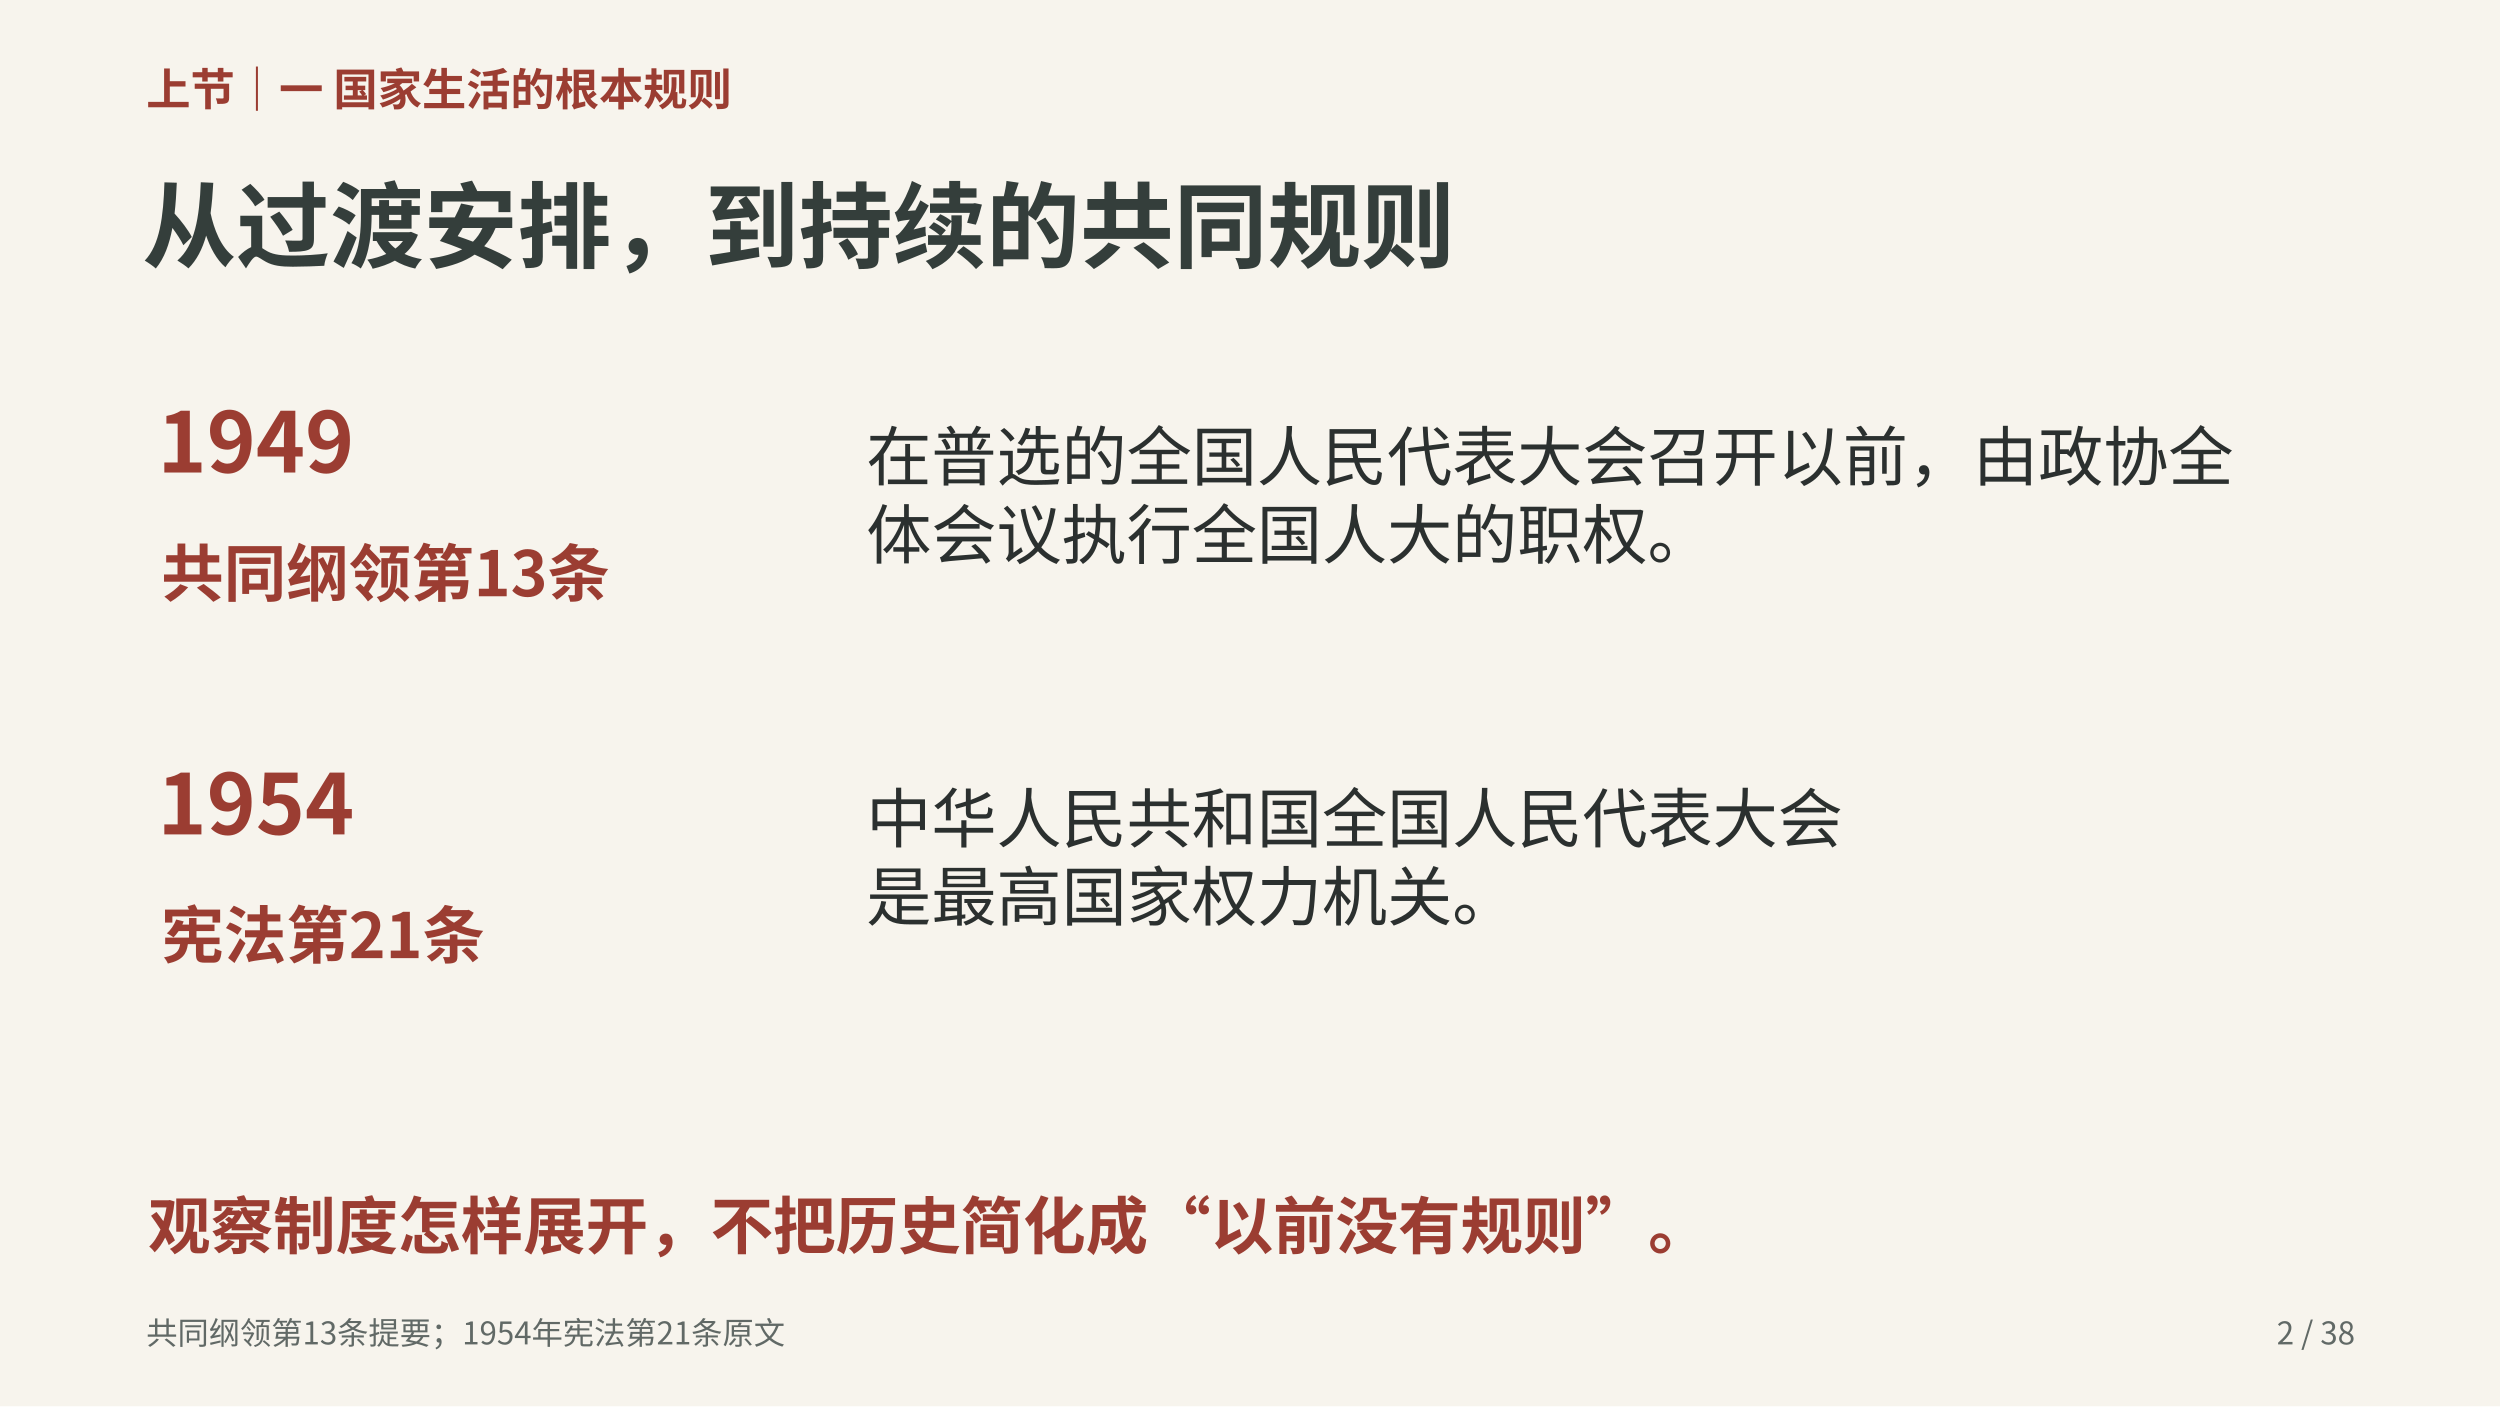
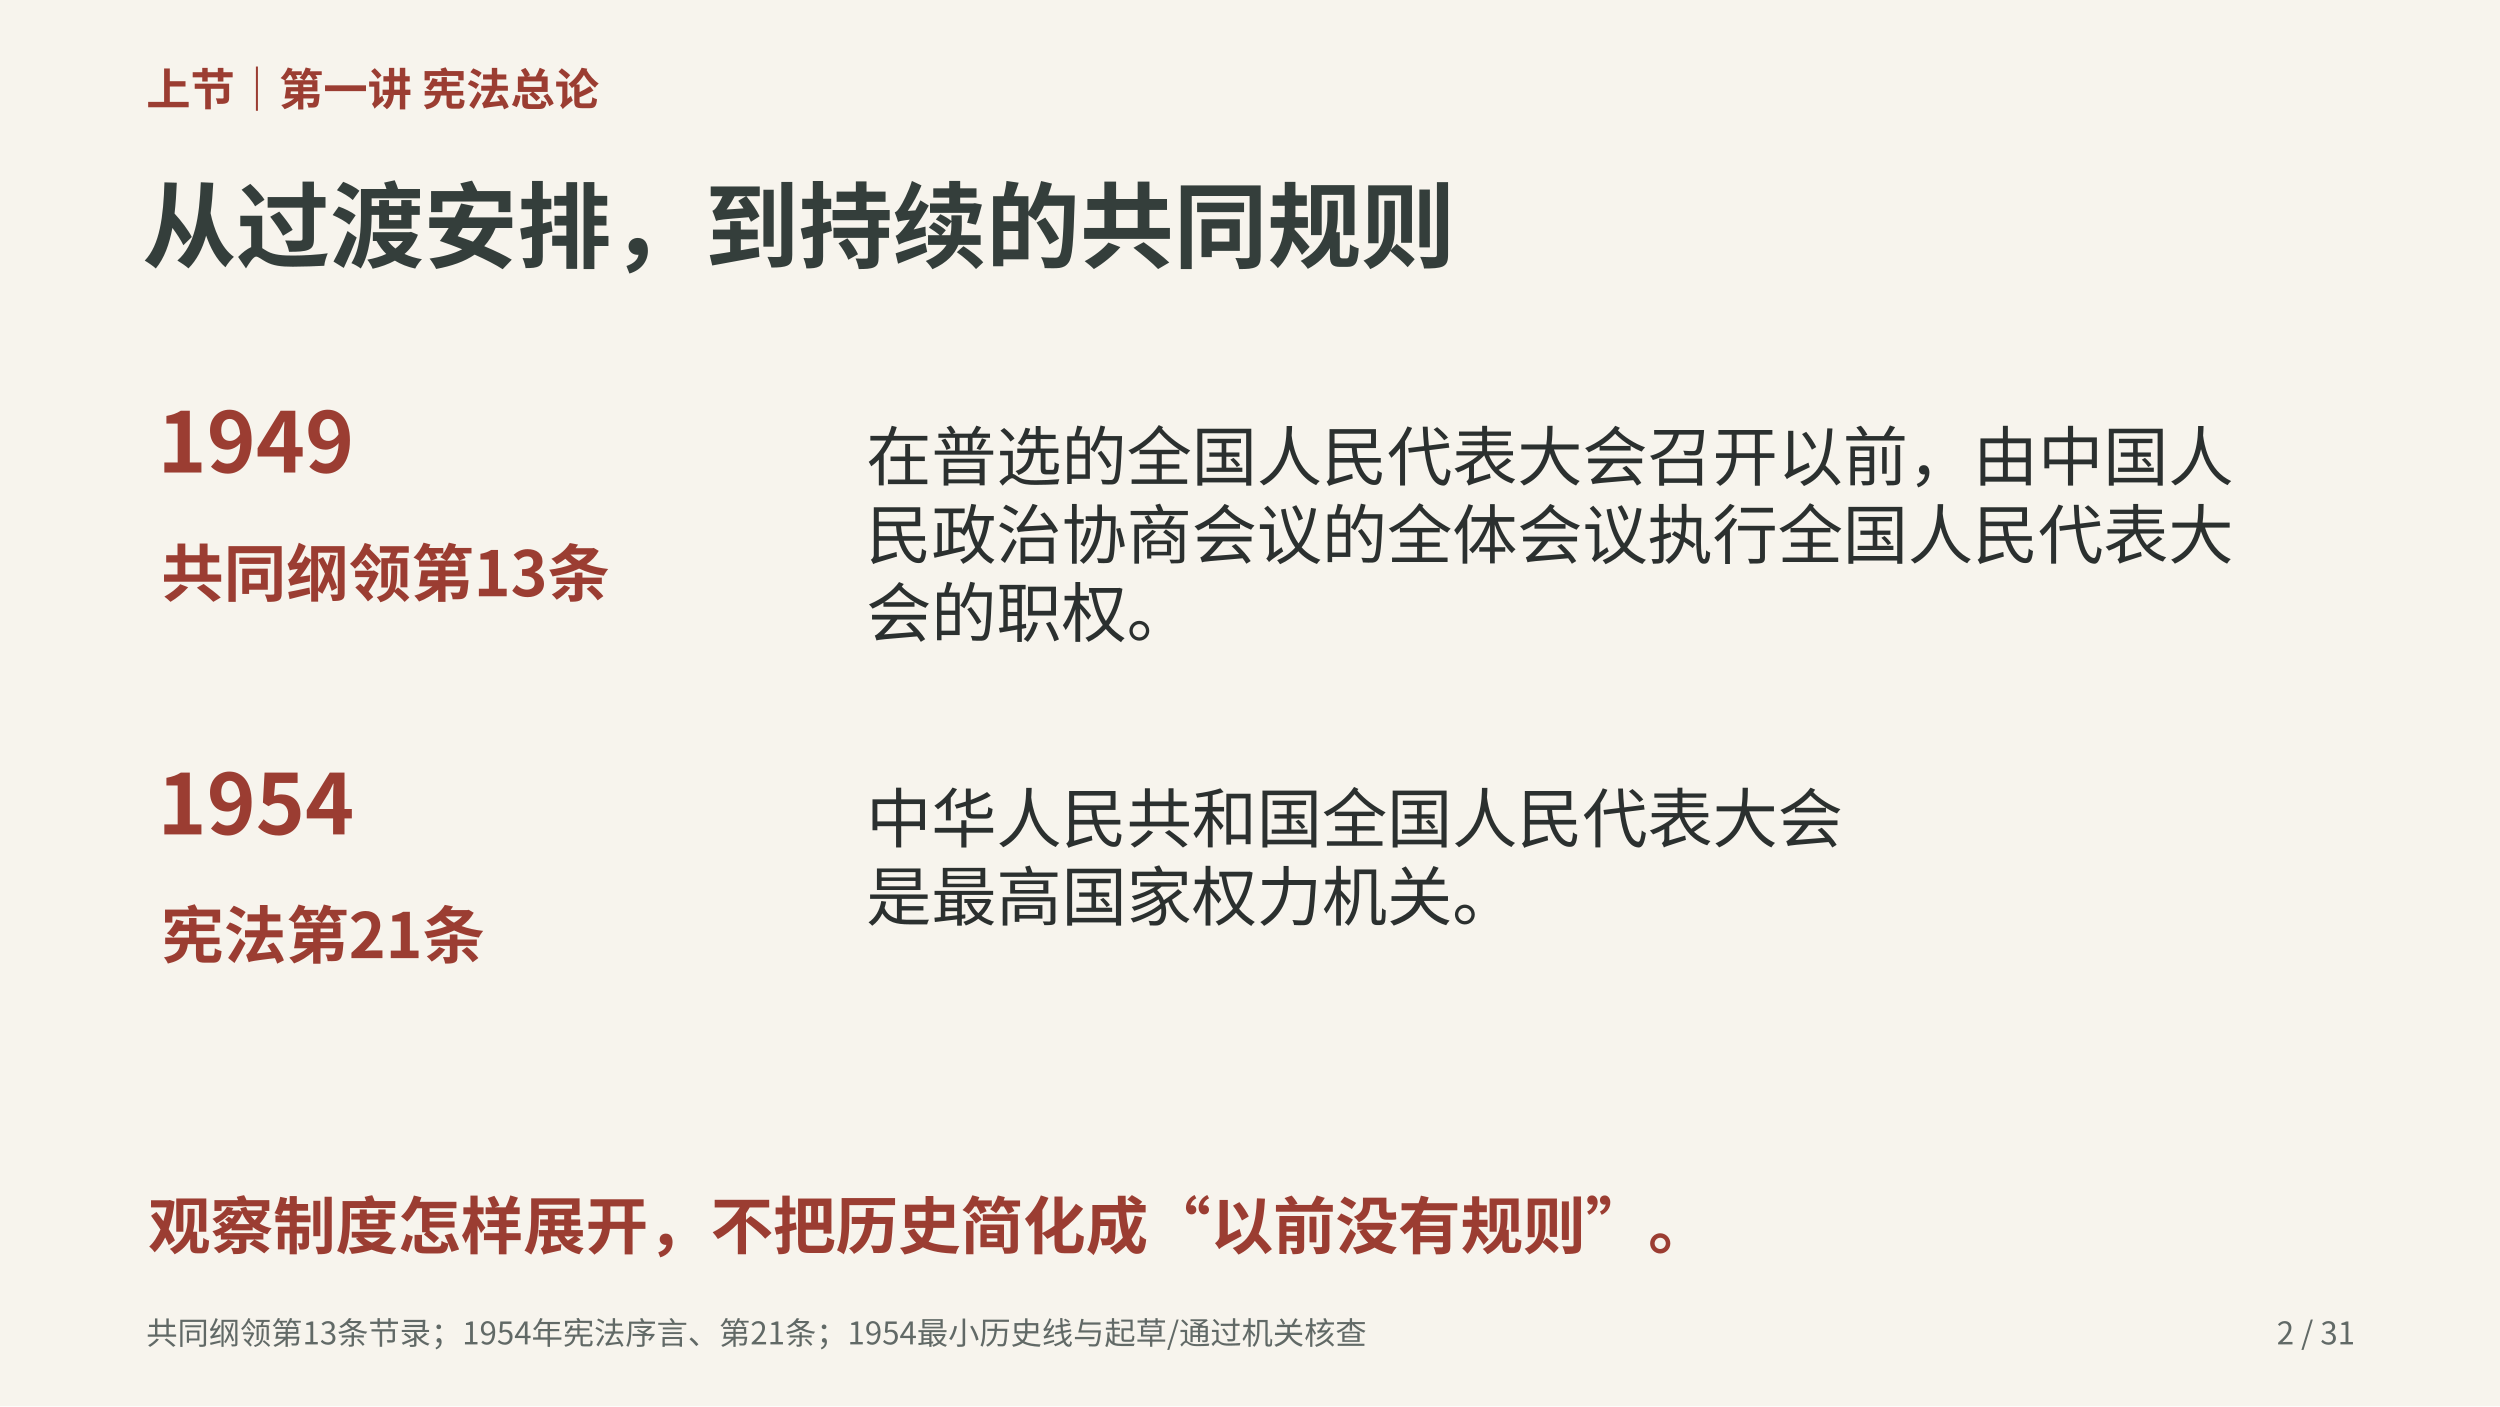
<svg xmlns="http://www.w3.org/2000/svg" viewBox="0 0 1600 900" width="1600" height="900">
  <defs>
    <marker id="arrow" viewBox="0 0 10 10" refX="8" refY="5" markerWidth="5" markerHeight="5" orient="auto-start-reverse">
      <path d="M 0 0 L 10 5 L 0 10 z" fill="#9B3D32" />
    </marker>
  </defs>
  <rect width="1600" height="900" fill="#F7F4ED" />
  <text x="93.6" y="67.5" font-family="Microsoft YaHei, Noto Sans CJK SC, sans-serif" font-size="28.333" font-weight="700" fill="#9B3D32" text-anchor="start">
-     <tspan x="93.6" dy="0">上节｜一 国家生活的根本规则</tspan>
+     <tspan x="93.6" dy="0">上节｜第一讲 宪法总论</tspan>
  </text>
  <text x="91.2" y="166.8" font-family="Microsoft YaHei, Noto Sans CJK SC, sans-serif" font-size="60" font-weight="700" fill="#343E3B" text-anchor="start">
    <tspan x="91.2" dy="0">从过渡安排，到持续的共同规则</tspan>
  </text>
  <text x="100.8" y="302.4" font-family="Microsoft YaHei, Noto Sans CJK SC, sans-serif" font-size="53.333" font-weight="700" fill="#9B3D32" text-anchor="start">
    <tspan x="100.8" dy="0">1949</tspan>
  </text>
  <text x="103.2" y="381.6" font-family="Microsoft YaHei, Noto Sans CJK SC, sans-serif" font-size="40" font-weight="700" fill="#9B3D32" text-anchor="start">
    <tspan x="103.2" dy="0">共同纲领第13条</tspan>
  </text>
  <text x="554.4" y="307.5" font-family="Microsoft YaHei, Noto Sans CJK SC, sans-serif" font-size="41.667" font-weight="400" fill="#2B302F" text-anchor="start">
-     <tspan x="554.4" dy="0">在普选的全国人民代表大会召开以前，由政协全</tspan>
-     <tspan x="554.4" dy="50">体会议执行全国人大的职权。</tspan>
+     <tspan x="554.4" dy="0">在普选的全国人民代表大会召开以前，由中国人</tspan>
+     <tspan x="554.4" dy="50">民政治协商会议的全体会议执行全国人民代表大</tspan>
+     <tspan x="554.4" dy="50">会的职权。</tspan>
  </text>
  <text x="100.8" y="534" font-family="Microsoft YaHei, Noto Sans CJK SC, sans-serif" font-size="53.333" font-weight="700" fill="#9B3D32" text-anchor="start">
    <tspan x="100.8" dy="0">1954</tspan>
  </text>
  <text x="103.2" y="613.2" font-family="Microsoft YaHei, Noto Sans CJK SC, sans-serif" font-size="40" font-weight="700" fill="#9B3D32" text-anchor="start">
    <tspan x="103.2" dy="0">宪法第21条</tspan>
  </text>
  <text x="554.4" y="539.1" font-family="Microsoft YaHei, Noto Sans CJK SC, sans-serif" font-size="41.667" font-weight="400" fill="#2B302F" text-anchor="start">
    <tspan x="554.4" dy="0">中华人民共和国全国人民代表大会</tspan>
    <tspan x="554.4" dy="50">是最高国家权力机关。</tspan>
  </text>
  <text x="94.8" y="799.2" font-family="Microsoft YaHei, Noto Sans CJK SC, sans-serif" font-size="40" font-weight="700" fill="#9B3D32" text-anchor="start">
    <tspan x="94.8" dy="0">观察制度怎样展开，不把历史简化成“以前没有规则”。</tspan>
  </text>
  <text x="93.6" y="860.4" font-family="Microsoft YaHei, Noto Sans CJK SC, sans-serif" font-size="20" font-weight="400" fill="#616966" text-anchor="start">
-     <tspan x="93.6" dy="0">共同纲领第13条提要；1954年宪法第21条原文</tspan>
+     <tspan x="93.6" dy="0">共同纲领第13条节录；1954年宪法序言、第21条；1954最小历史线与起草/通过机关核查</tspan>
  </text>
  <text x="1507.2" y="860.4" font-family="Microsoft YaHei, Noto Sans CJK SC, sans-serif" font-size="20" font-weight="400" fill="#616966" text-anchor="end">
-     <tspan x="1507.2" dy="0">2 / 38</tspan>
+     <tspan x="1507.2" dy="0">2 / 31</tspan>
  </text>
</svg>
